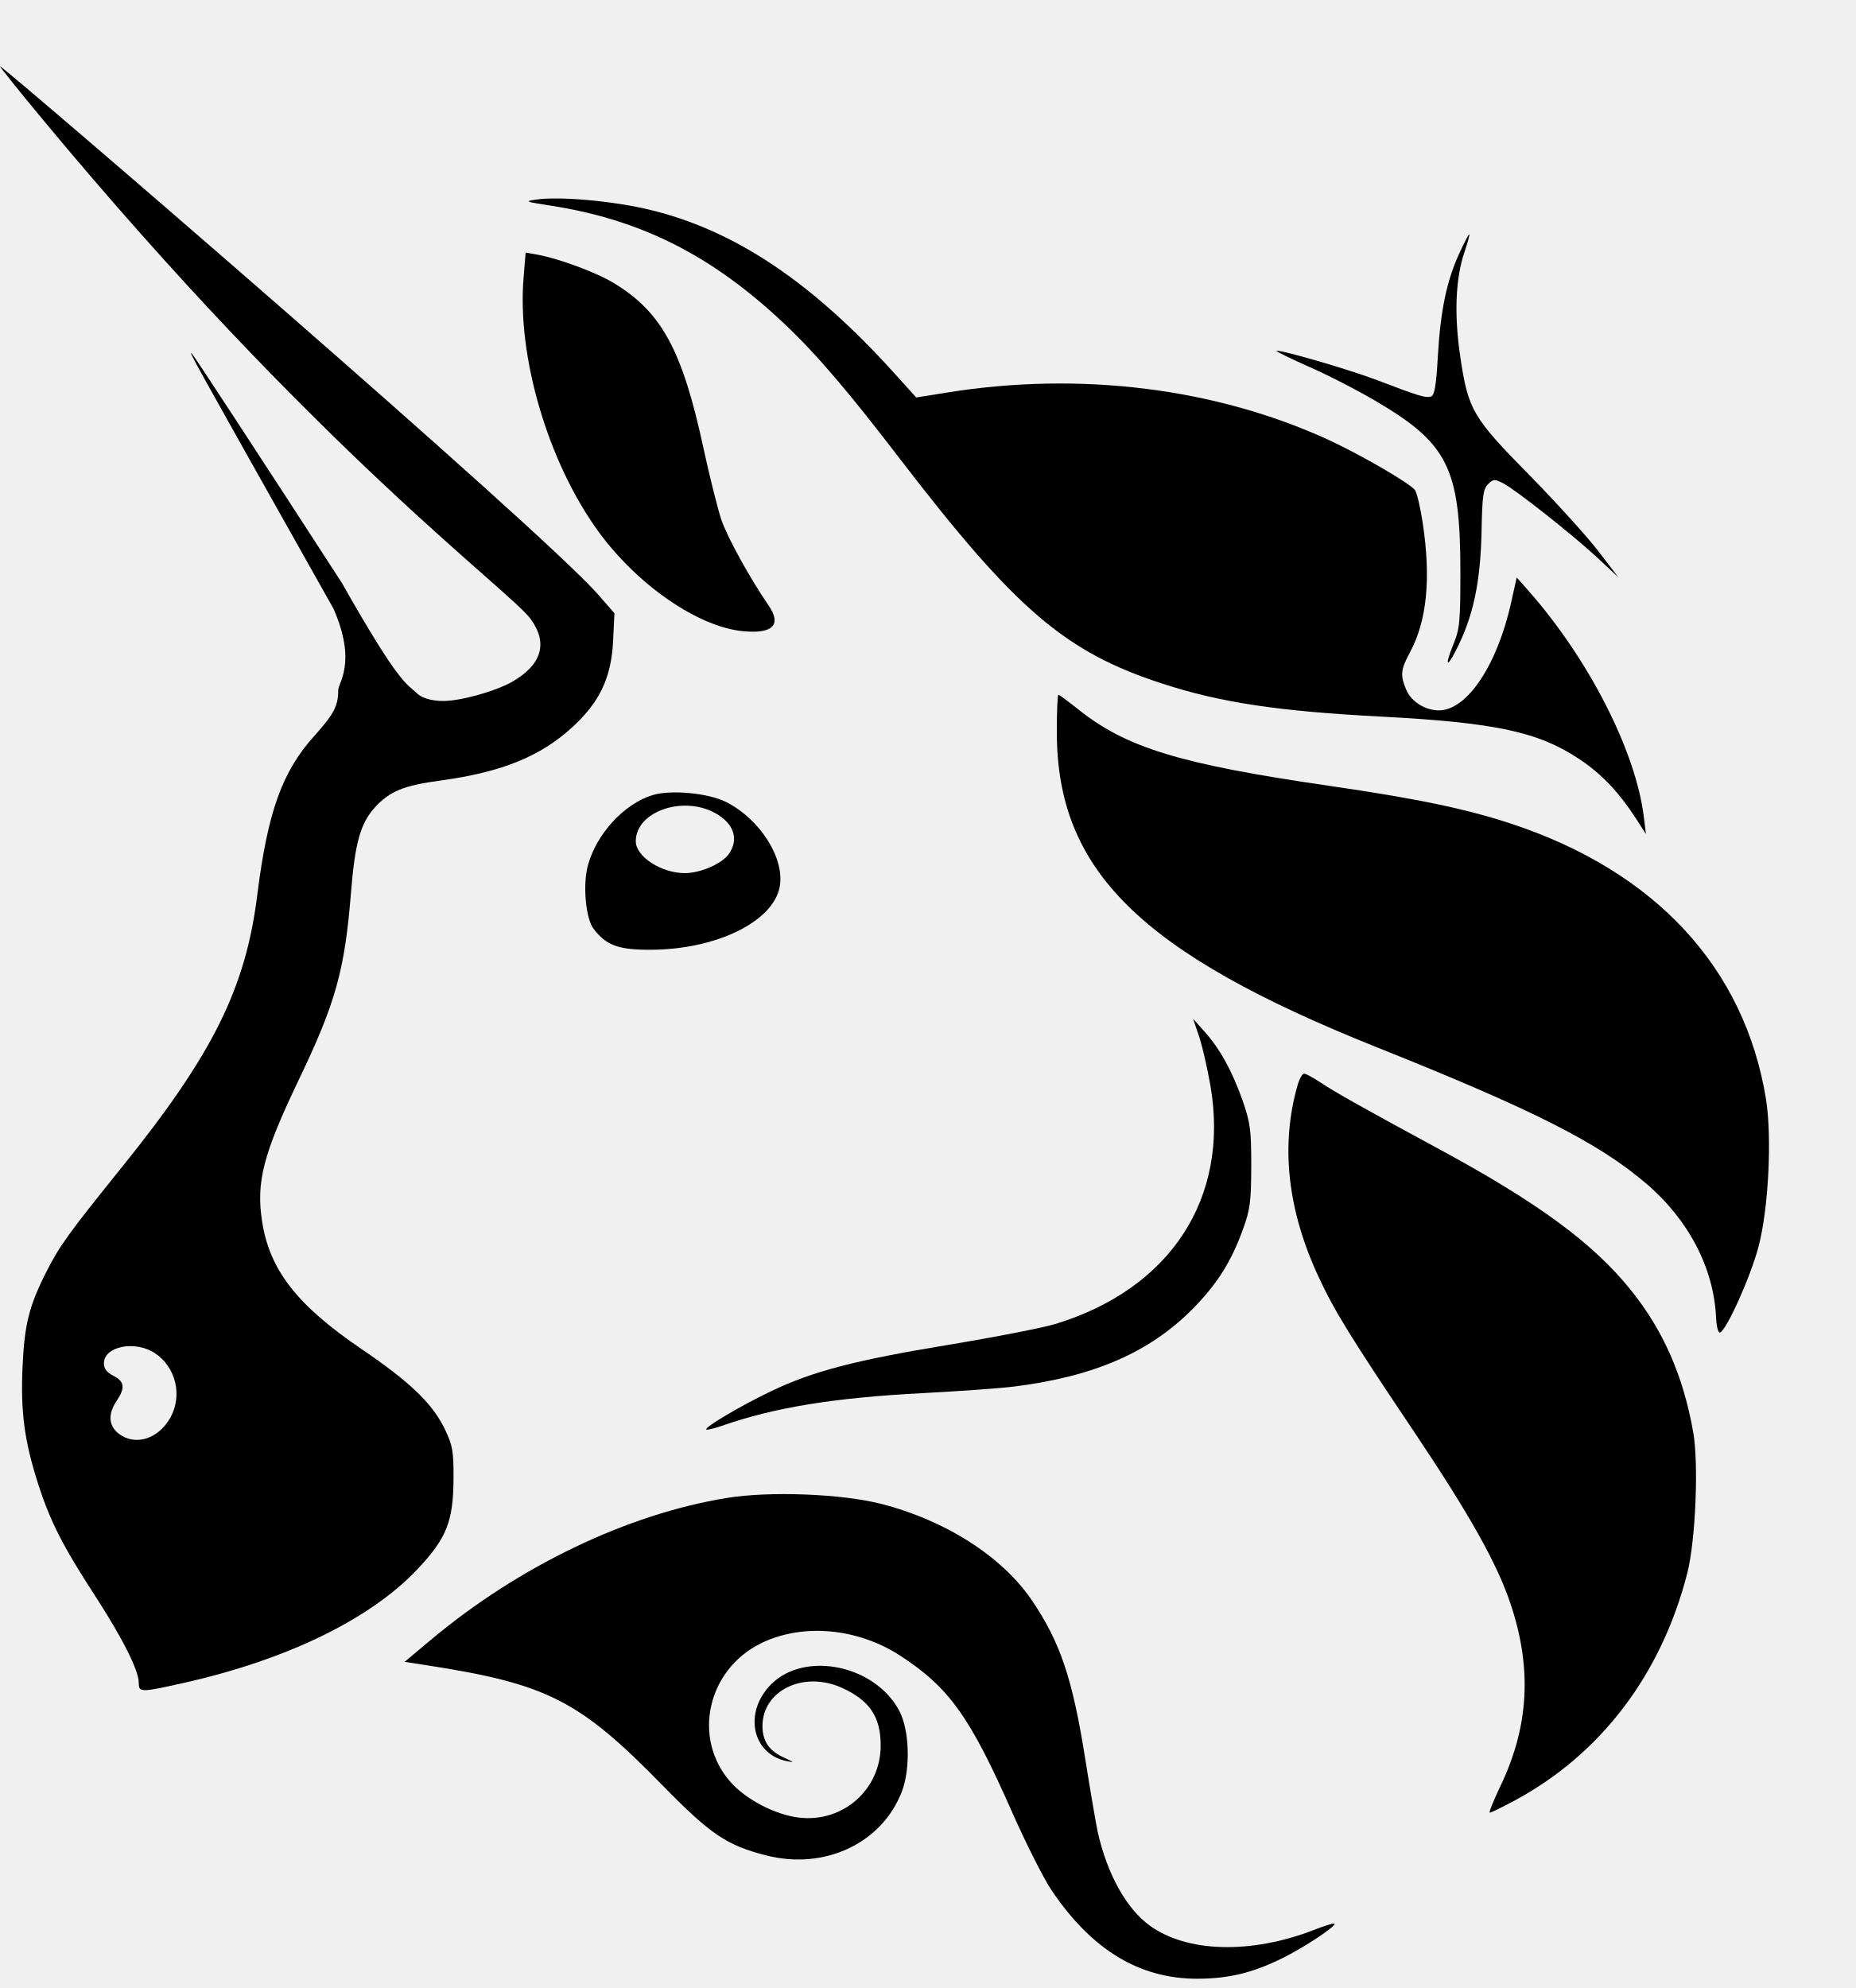
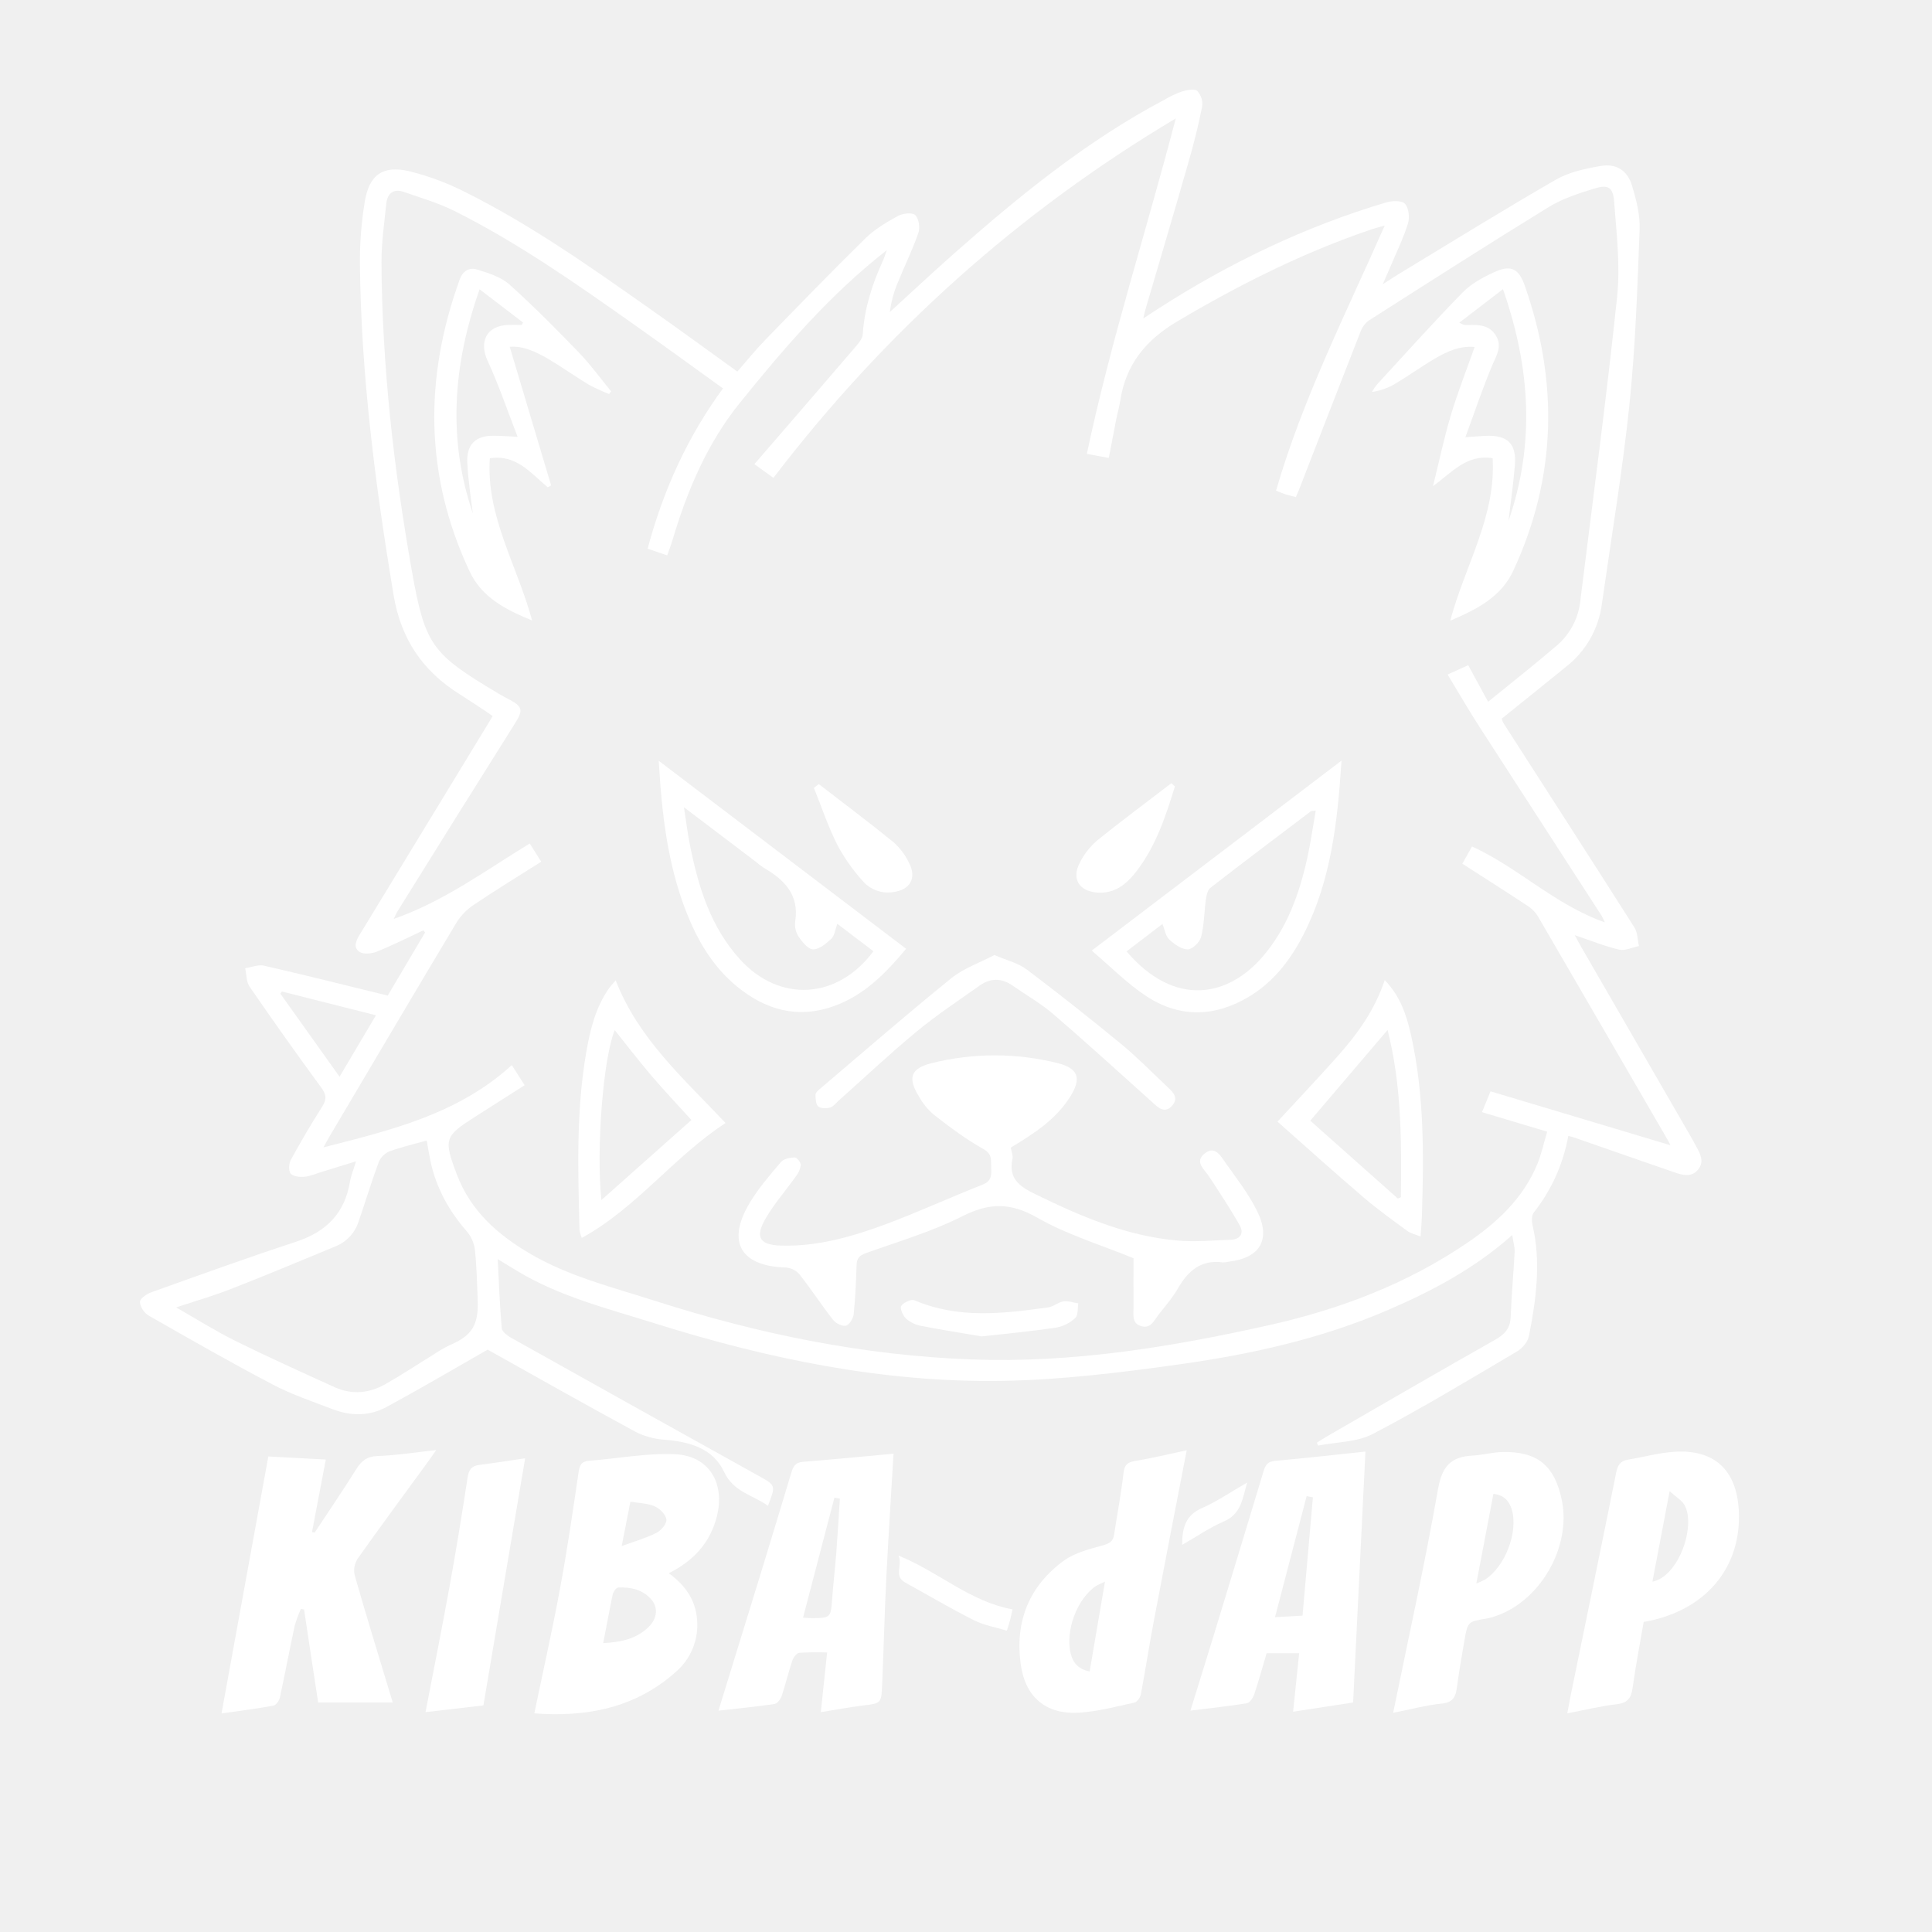
- <svg xmlns="http://www.w3.org/2000/svg" width="14" height="15" viewBox="0 0 14 15" fill="none">
-   <g style="mix-blend-mode:darken">
-     <path d="M4.152 1.551C3.964 1.522 3.956 1.519 4.045 1.506C4.214 1.48 4.615 1.515 4.891 1.58C5.535 1.732 6.121 2.122 6.747 2.815L6.913 2.999L7.151 2.961C8.153 2.801 9.172 2.928 10.024 3.319C10.259 3.427 10.629 3.641 10.675 3.696C10.69 3.714 10.717 3.827 10.735 3.947C10.798 4.365 10.767 4.684 10.638 4.923C10.568 5.053 10.564 5.094 10.611 5.206C10.649 5.294 10.753 5.36 10.857 5.36C11.069 5.36 11.297 5.019 11.402 4.546L11.444 4.357L11.527 4.451C11.983 4.965 12.342 5.665 12.403 6.163L12.419 6.293L12.343 6.175C12.211 5.972 12.078 5.833 11.908 5.722C11.602 5.521 11.279 5.452 10.422 5.407C9.648 5.367 9.21 5.301 8.776 5.16C8.037 4.921 7.665 4.602 6.787 3.458C6.397 2.949 6.157 2.668 5.917 2.442C5.372 1.927 4.837 1.657 4.152 1.551Z" fill="black" />
-     <path d="M10.849 2.686C10.869 2.346 10.915 2.121 11.009 1.916C11.046 1.835 11.08 1.768 11.086 1.768C11.091 1.768 11.075 1.828 11.05 1.901C10.982 2.101 10.971 2.373 11.018 2.69C11.077 3.092 11.111 3.15 11.539 3.584C11.739 3.788 11.972 4.045 12.057 4.155L12.211 4.356L12.057 4.212C11.869 4.037 11.436 3.695 11.341 3.646C11.277 3.614 11.267 3.614 11.228 3.653C11.191 3.689 11.184 3.743 11.179 3.999C11.171 4.398 11.116 4.654 10.984 4.91C10.913 5.048 10.902 5.019 10.966 4.862C11.014 4.746 11.019 4.694 11.019 4.308C11.018 3.533 10.925 3.346 10.382 3.027C10.245 2.946 10.018 2.829 9.878 2.768C9.739 2.706 9.628 2.652 9.632 2.648C9.647 2.633 10.177 2.787 10.39 2.868C10.708 2.99 10.76 3.005 10.799 2.991C10.824 2.981 10.837 2.906 10.849 2.686Z" fill="black" />
-     <path d="M4.517 4.013C4.136 3.491 3.899 2.69 3.951 2.091L3.966 1.906L4.053 1.921C4.217 1.951 4.498 2.055 4.63 2.135C4.991 2.353 5.148 2.64 5.307 3.378C5.354 3.594 5.415 3.839 5.443 3.922C5.488 4.055 5.66 4.366 5.799 4.568C5.899 4.714 5.833 4.783 5.611 4.763C5.272 4.733 4.813 4.418 4.517 4.013Z" fill="black" />
-     <path d="M10.386 7.901C8.602 7.187 7.974 6.567 7.974 5.522C7.974 5.368 7.979 5.242 7.986 5.242C7.992 5.242 8.061 5.293 8.139 5.355C8.501 5.643 8.906 5.766 10.027 5.929C10.688 6.025 11.059 6.102 11.402 6.215C12.49 6.574 13.164 7.302 13.325 8.294C13.371 8.583 13.344 9.123 13.268 9.408C13.209 9.633 13.026 10.039 12.978 10.054C12.964 10.059 12.951 10.008 12.948 9.938C12.93 9.566 12.74 9.203 12.422 8.931C12.06 8.622 11.575 8.376 10.386 7.901Z" fill="black" />
-     <path d="M9.134 8.197C9.111 8.065 9.073 7.896 9.048 7.822L9.002 7.687L9.087 7.782C9.204 7.912 9.296 8.079 9.375 8.302C9.434 8.472 9.441 8.522 9.441 8.798C9.44 9.069 9.433 9.126 9.377 9.279C9.29 9.52 9.182 9.69 9.001 9.874C8.675 10.204 8.256 10.386 7.651 10.462C7.546 10.475 7.24 10.497 6.971 10.511C6.292 10.546 5.845 10.619 5.444 10.759C5.386 10.779 5.335 10.791 5.329 10.786C5.313 10.77 5.587 10.608 5.812 10.5C6.13 10.347 6.447 10.264 7.157 10.147C7.508 10.089 7.87 10.018 7.962 9.99C8.83 9.726 9.277 9.043 9.134 8.197Z" fill="black" />
-     <path d="M9.952 9.641C9.715 9.135 9.66 8.646 9.79 8.19C9.804 8.141 9.826 8.101 9.84 8.101C9.853 8.101 9.909 8.131 9.964 8.168C10.073 8.241 10.292 8.364 10.876 8.68C11.604 9.075 12.02 9.38 12.302 9.73C12.549 10.035 12.702 10.384 12.776 10.808C12.818 11.049 12.793 11.628 12.731 11.87C12.535 12.634 12.08 13.234 11.431 13.584C11.336 13.635 11.251 13.677 11.241 13.677C11.232 13.678 11.267 13.59 11.318 13.483C11.537 13.029 11.562 12.588 11.396 12.097C11.295 11.796 11.089 11.429 10.673 10.808C10.189 10.087 10.071 9.895 9.952 9.641Z" fill="black" />
-     <path d="M3.25 12.374C3.913 11.818 4.736 11.423 5.487 11.302C5.81 11.25 6.349 11.271 6.648 11.347C7.128 11.469 7.558 11.742 7.781 12.068C7.999 12.387 8.093 12.664 8.19 13.282C8.229 13.525 8.271 13.77 8.283 13.825C8.356 14.145 8.499 14.401 8.675 14.529C8.956 14.733 9.439 14.746 9.914 14.562C9.994 14.53 10.064 14.509 10.069 14.514C10.086 14.531 9.847 14.69 9.678 14.774C9.451 14.886 9.271 14.93 9.031 14.93C8.596 14.93 8.235 14.71 7.934 14.262C7.874 14.173 7.741 13.909 7.637 13.674C7.319 12.953 7.162 12.733 6.793 12.493C6.471 12.283 6.056 12.246 5.744 12.398C5.335 12.598 5.22 13.118 5.514 13.448C5.631 13.579 5.848 13.692 6.026 13.714C6.359 13.755 6.645 13.504 6.645 13.17C6.645 12.953 6.561 12.829 6.35 12.734C6.061 12.605 5.752 12.756 5.753 13.025C5.754 13.14 5.804 13.212 5.92 13.264C5.994 13.298 5.996 13.3 5.935 13.288C5.671 13.233 5.609 12.916 5.821 12.706C6.077 12.454 6.605 12.565 6.786 12.91C6.862 13.055 6.871 13.343 6.805 13.517C6.656 13.907 6.223 14.112 5.783 14C5.484 13.924 5.362 13.842 5.001 13.473C4.374 12.831 4.131 12.706 3.227 12.566L3.053 12.539L3.25 12.374Z" fill="black" />
-     <path fill-rule="evenodd" clip-rule="evenodd" d="M0.308 0.884C2.402 3.41 3.845 4.452 4.005 4.672C4.137 4.854 4.087 5.018 3.861 5.146C3.735 5.217 3.475 5.289 3.346 5.289C3.199 5.289 3.148 5.233 3.148 5.233C3.063 5.153 3.015 5.167 2.578 4.396C1.972 3.46 1.464 2.684 1.45 2.671C1.418 2.641 1.419 2.642 2.517 4.594C2.694 5.001 2.552 5.15 2.552 5.208C2.552 5.326 2.519 5.388 2.373 5.551C2.129 5.821 2.02 6.125 1.941 6.754C1.853 7.459 1.605 7.957 0.917 8.81C0.515 9.309 0.449 9.4 0.347 9.602C0.219 9.855 0.184 9.997 0.17 10.316C0.155 10.655 0.184 10.873 0.288 11.197C0.379 11.48 0.474 11.666 0.717 12.04C0.926 12.363 1.047 12.603 1.047 12.697C1.047 12.771 1.061 12.771 1.386 12.698C2.163 12.524 2.794 12.217 3.149 11.841C3.369 11.608 3.42 11.48 3.422 11.161C3.423 10.953 3.416 10.909 3.359 10.789C3.267 10.594 3.099 10.431 2.728 10.179C2.243 9.85 2.035 9.584 1.978 9.219C1.931 8.919 1.986 8.708 2.254 8.148C2.532 7.569 2.601 7.322 2.648 6.739C2.678 6.362 2.719 6.213 2.828 6.093C2.942 5.969 3.044 5.927 3.326 5.889C3.785 5.826 4.077 5.708 4.317 5.488C4.525 5.298 4.612 5.114 4.626 4.837L4.636 4.627L4.519 4.493C4.098 4.004 0.026 0.5 0 0.5C-0.005 0.5 0.133 0.673 0.308 0.884ZM1.284 10.699C1.379 10.531 1.328 10.316 1.169 10.21C1.018 10.111 0.784 10.158 0.784 10.287C0.784 10.327 0.806 10.356 0.856 10.381C0.94 10.424 0.946 10.472 0.88 10.57C0.813 10.67 0.819 10.757 0.895 10.817C1.018 10.912 1.192 10.86 1.284 10.699Z" fill="black" />
-     <path fill-rule="evenodd" clip-rule="evenodd" d="M4.925 5.999C4.71 6.064 4.501 6.291 4.436 6.529C4.396 6.674 4.419 6.929 4.478 7.007C4.574 7.134 4.666 7.168 4.917 7.166C5.407 7.163 5.833 6.954 5.883 6.692C5.923 6.478 5.736 6.181 5.478 6.051C5.345 5.984 5.062 5.957 4.925 5.999ZM5.499 6.444C5.574 6.337 5.541 6.222 5.412 6.144C5.168 5.995 4.797 6.118 4.797 6.348C4.797 6.463 4.99 6.588 5.167 6.588C5.285 6.588 5.446 6.518 5.499 6.444Z" fill="black" />
+ <svg xmlns="http://www.w3.org/2000/svg" width="80px" height="80px" viewBox="0 0 80 80" version="1.1">
+   <g id="t-copy-5" stroke="none" stroke-width="1" fill="none" fill-rule="evenodd">
+     <g id="kibadapp" transform="translate(5.795873, 3.711804)" fill="#FFFFFF" fill-rule="nonzero">
+       <path d="M59.144,43.325 C58.935,44.484 58.444,45.573 57.714,46.497 C57.623,46.613 57.624,46.846 57.661,47.007 C58.024,48.556 57.811,50.087 57.516,51.607 C57.47,51.846 57.243,52.117 57.025,52.246 C55.049,53.412 53.084,54.602 51.052,55.664 C50.392,56.009 49.545,55.996 48.784,56.147 L48.733,56.027 C48.873,55.94 49.01,55.848 49.153,55.765 C51.471,54.427 53.785,53.081 56.115,51.765 C56.515,51.538 56.743,51.291 56.759,50.813 C56.79,49.918 56.877,49.025 56.922,48.13 C56.932,47.923 56.864,47.713 56.822,47.43 C55.273,48.809 53.533,49.73 51.712,50.518 C48.927,51.724 45.987,52.372 43.005,52.788 C40.588,53.124 38.147,53.428 35.712,53.467 C30.765,53.548 25.963,52.546 21.259,51.067 C19.344,50.467 17.383,49.976 15.637,48.926 C15.386,48.775 15.137,48.626 14.813,48.426 C14.866,49.438 14.899,50.364 14.98,51.286 C14.992,51.428 15.203,51.586 15.359,51.677 C18.782,53.595 22.208,55.507 25.638,57.412 C26.33,57.797 26.33,57.797 26.004,58.639 C25.376,58.189 24.582,58.076 24.189,57.239 C23.727,56.254 22.758,55.989 21.726,55.904 C21.304,55.877 20.892,55.765 20.515,55.574 C18.455,54.457 16.415,53.302 14.397,52.174 C12.997,52.974 11.616,53.786 10.209,54.549 C9.504,54.931 8.732,54.93 7.983,54.642 C7.146,54.321 6.283,54.033 5.498,53.619 C3.762,52.708 2.059,51.734 0.356,50.761 C0.178,50.661 -0.004,50.386 6.26928646e-05,50.197 C6.26928646e-05,50.055 0.284,49.862 0.477,49.797 C2.462,49.086 4.446,48.367 6.45,47.711 C7.705,47.301 8.482,46.534 8.697,45.211 C8.737,44.969 8.837,44.736 8.947,44.376 L7.524,44.815 C7.286,44.887 7.05,44.995 6.807,45.015 C6.615,45.032 6.335,45.004 6.239,44.882 C6.143,44.76 6.166,44.462 6.252,44.305 C6.659,43.561 7.089,42.831 7.544,42.114 C7.73,41.82 7.728,41.624 7.513,41.331 C6.5,39.95 5.508,38.553 4.537,37.14 C4.4,36.94 4.413,36.64 4.357,36.38 C4.618,36.341 4.898,36.22 5.138,36.275 C6.838,36.664 8.525,37.09 10.259,37.514 C10.768,36.656 11.287,35.778 11.806,34.9 L11.734,34.811 C11.096,35.111 10.466,35.428 9.814,35.691 C9.599,35.778 9.263,35.815 9.093,35.705 C8.793,35.505 8.971,35.199 9.12,34.954 C10.907,32.016 12.696,29.077 14.487,26.138 C14.52,26.083 14.553,26.027 14.604,25.938 C14.476,25.85 14.36,25.767 14.24,25.688 C13.906,25.47 13.574,25.248 13.24,25.036 C11.707,24.074 10.805,22.756 10.499,20.916 C9.744,16.364 9.151,11.8 9.107,7.18 C9.103,6.332 9.17,5.486 9.307,4.649 C9.488,3.518 10.061,3.116 11.179,3.385 C11.968,3.583 12.731,3.868 13.456,4.236 C16.189,5.597 18.676,7.358 21.165,9.11 C22.349,9.942 23.516,10.797 24.736,11.675 C25.119,11.237 25.48,10.786 25.88,10.375 C27.258,8.956 28.635,7.535 30.047,6.15 C30.432,5.772 30.922,5.486 31.4,5.223 C31.6,5.116 32,5.081 32.108,5.199 C32.255,5.353 32.308,5.724 32.228,5.943 C31.983,6.648 31.65,7.321 31.37,8.014 C31.211,8.396 31.103,8.798 31.051,9.209 C31.921,8.414 32.781,7.609 33.664,6.827 C36.385,4.42 39.189,2.127 42.422,0.417 C42.651,0.281 42.892,0.168 43.142,0.078 C43.349,0.017 43.66,-0.05 43.782,0.054 C43.943,0.231 44.016,0.471 43.982,0.707 C43.819,1.521 43.614,2.327 43.382,3.125 C42.81,5.125 42.217,7.112 41.634,9.105 C41.606,9.198 41.587,9.295 41.544,9.475 C41.789,9.315 41.972,9.194 42.157,9.075 C45.108,7.175 48.245,5.668 51.615,4.667 C51.855,4.596 52.257,4.587 52.382,4.728 C52.539,4.904 52.582,5.296 52.506,5.541 C52.313,6.156 52.025,6.741 51.773,7.341 C51.691,7.534 51.606,7.726 51.46,8.06 C51.76,7.869 51.926,7.754 52.101,7.649 C54.275,6.333 56.435,4.993 58.637,3.724 C59.181,3.411 59.849,3.271 60.48,3.162 C61.135,3.049 61.596,3.346 61.786,3.982 C61.96,4.565 62.121,5.189 62.098,5.788 C62.004,8.213 61.925,10.644 61.674,13.055 C61.386,15.815 60.924,18.555 60.533,21.306 C60.398,22.325 59.871,23.252 59.063,23.887 C58.175,24.611 57.28,25.327 56.389,26.045 C56.401,26.101 56.42,26.156 56.444,26.208 C58.259,29.035 60.08,31.857 61.882,34.692 C62.016,34.903 62.01,35.203 62.069,35.462 C61.793,35.518 61.494,35.669 61.245,35.61 C60.645,35.468 60.058,35.228 59.411,35.01 C59.511,35.192 59.59,35.346 59.677,35.496 C61.166,38.074 62.655,40.651 64.144,43.227 C64.244,43.399 64.344,43.575 64.435,43.75 C64.606,44.061 64.791,44.389 64.517,44.719 C64.243,45.049 63.883,44.951 63.546,44.835 C62.146,44.354 60.754,43.865 59.358,43.38 C59.312,43.361 59.262,43.355 59.144,43.325 Z M55.824,25.347 C56.811,24.547 57.75,23.802 58.659,23.027 C59.212,22.558 59.563,21.894 59.641,21.173 C60.16,16.983 60.723,12.796 61.164,8.597 C61.301,7.289 61.142,5.943 61.04,4.621 C60.994,4.032 60.787,3.921 60.221,4.096 C59.574,4.296 58.907,4.51 58.336,4.86 C55.829,6.399 53.351,7.986 50.871,9.569 C50.716,9.69 50.599,9.853 50.535,10.038 C49.679,12.217 48.835,14.4 47.987,16.582 C47.951,16.673 47.911,16.762 47.864,16.872 C47.708,16.831 47.564,16.799 47.425,16.754 C47.3,16.714 47.181,16.66 47.042,16.606 C48.142,12.806 49.924,9.3 51.542,5.629 C51.285,5.702 51.142,5.736 51.003,5.783 C48.172,6.741 45.525,8.073 42.955,9.595 C41.641,10.373 40.819,11.384 40.59,12.885 C40.553,13.131 40.481,13.372 40.432,13.616 C40.326,14.151 40.225,14.687 40.117,15.249 L39.208,15.082 C40.208,10.361 41.683,5.827 42.89,1.192 C36.366,5.079 30.84,10.043 26.23,16.075 L25.442,15.507 C26.871,13.853 28.251,12.258 29.623,10.657 C29.756,10.501 29.923,10.307 29.931,10.122 C29.996,9.057 30.317,8.069 30.753,7.109 C30.821,6.96 30.868,6.802 30.925,6.647 C28.578,8.478 26.668,10.703 24.832,12.98 C23.496,14.637 22.663,16.591 22.057,18.633 C21.993,18.848 21.911,19.057 21.832,19.285 L21.021,19.007 C21.669,16.587 22.669,14.38 24.141,12.371 C22.862,11.451 21.656,10.571 20.432,9.707 C18.046,8.025 15.649,6.339 13.024,5.025 C12.36,4.694 11.636,4.483 10.933,4.237 C10.505,4.088 10.245,4.287 10.2,4.717 C10.115,5.526 10,6.339 10,7.149 C10.026,11.436 10.506,15.683 11.253,19.897 C11.804,23.025 12.09,23.362 14.824,24.995 C14.981,25.088 15.142,25.176 15.304,25.261 C15.848,25.548 15.866,25.705 15.537,26.229 C13.908,28.818 12.287,31.411 10.673,34.009 C10.618,34.097 10.579,34.196 10.508,34.339 C12.603,33.605 14.308,32.329 16.141,31.216 C16.313,31.488 16.458,31.716 16.615,31.969 C15.65,32.581 14.728,33.145 13.832,33.748 C13.545,33.936 13.301,34.184 13.117,34.474 C11.348,37.426 9.599,40.391 7.845,43.353 C7.763,43.491 7.688,43.634 7.596,43.8 C10.396,43.083 13.177,42.423 15.396,40.391 L15.928,41.225 C15.219,41.677 14.562,42.097 13.904,42.514 C12.604,43.34 12.564,43.45 13.123,44.925 C13.695,46.437 14.829,47.431 16.184,48.219 C17.797,49.156 19.597,49.599 21.351,50.161 C25.615,51.529 29.973,52.416 34.451,52.581 C38.621,52.734 42.707,52.066 46.759,51.159 C49.705,50.499 52.489,49.441 54.993,47.729 C56.202,46.902 57.261,45.917 57.845,44.529 C58.033,44.085 58.133,43.603 58.27,43.148 L55.57,42.34 C55.707,42.007 55.81,41.756 55.923,41.478 L63.369,43.708 C63.353,43.664 63.333,43.621 63.311,43.579 C61.503,40.457 59.692,37.337 57.878,34.217 C57.772,34.049 57.631,33.907 57.463,33.8 C56.575,33.215 55.678,32.645 54.757,32.052 C54.882,31.828 55.018,31.586 55.157,31.339 C57.077,32.214 58.588,33.754 60.657,34.48 C60.583,34.328 60.557,34.265 60.526,34.211 C58.846,31.611 57.166,29.014 55.487,26.419 C55.03,25.711 54.607,24.981 54.146,24.219 L55,23.834 L55.824,25.347 Z M1.495,50.425 C2.384,50.931 3.151,51.417 3.961,51.817 C5.314,52.485 6.69,53.106 8.061,53.729 C8.778,54.054 9.498,53.982 10.17,53.599 C10.842,53.216 11.47,52.799 12.119,52.399 C12.338,52.249 12.567,52.116 12.805,51.999 C13.745,51.599 14.025,51.168 13.985,50.121 C13.958,49.44 13.945,48.756 13.873,48.08 C13.845,47.794 13.734,47.523 13.553,47.299 C12.801,46.444 12.268,45.487 12.03,44.371 C11.972,44.099 11.93,43.824 11.874,43.515 C11.325,43.67 10.808,43.787 10.315,43.97 C10.12,44.058 9.965,44.217 9.884,44.415 C9.584,45.224 9.336,46.051 9.054,46.866 C8.906,47.334 8.556,47.712 8.101,47.896 C6.706,48.471 5.315,49.058 3.909,49.606 C3.16,49.91 2.382,50.133 1.495,50.425 Z M5.88,37.345 L5.812,37.432 C6.612,38.56 7.419,39.687 8.264,40.873 L9.771,38.329 L5.88,37.345 Z" id="Shape" />
+       <path d="M16.329,67.235 C16.697,65.463 17.08,63.768 17.395,62.061 C17.695,60.461 17.924,58.855 18.163,57.248 C18.206,56.959 18.276,56.8 18.598,56.775 C19.786,56.686 20.977,56.45 22.157,56.504 C23.569,56.568 24.243,57.711 23.883,59.098 C23.602,60.182 22.913,60.923 21.896,61.432 C22.57,61.923 23.002,62.523 23.067,63.339 C23.145,64.169 22.814,64.985 22.18,65.525 C20.496,67.025 18.477,67.396 16.329,67.235 Z M19.181,64.325 C19.926,64.288 20.559,64.149 21.06,63.66 C21.425,63.303 21.468,62.84 21.16,62.503 C20.801,62.103 20.316,62.003 19.807,62.023 C19.722,62.023 19.6,62.201 19.575,62.313 C19.437,62.961 19.324,63.61 19.181,64.325 Z M19.945,60.31 C20.516,60.099 20.98,59.969 21.4,59.753 C21.589,59.653 21.824,59.366 21.8,59.203 C21.766,58.995 21.521,58.751 21.308,58.66 C21.008,58.531 20.649,58.528 20.308,58.469 C20.185,59.095 20.081,59.625 19.945,60.314 L19.945,60.31 Z" id="Shape" />
+       <path d="M7.233,59.75 C7.808,58.878 8.397,58.016 8.951,57.13 C9.171,56.778 9.402,56.593 9.851,56.578 C10.628,56.551 11.403,56.425 12.266,56.332 C12.134,56.521 12.039,56.662 11.939,56.799 C10.959,58.143 9.969,59.48 9.008,60.838 C8.882,61.038 8.839,61.28 8.89,61.511 C9.345,63.111 9.835,64.695 10.315,66.285 C10.362,66.442 10.415,66.599 10.467,66.785 L7.378,66.785 C7.178,65.492 6.989,64.213 6.795,62.934 L6.665,62.906 C6.562,63.133 6.475,63.367 6.407,63.606 C6.193,64.597 6.007,65.594 5.792,66.585 C5.764,66.713 5.632,66.896 5.524,66.916 C4.809,67.045 4.088,67.136 3.377,67.238 C4.026,63.677 4.664,60.171 5.315,56.597 L7.695,56.725 L7.124,59.725 L7.233,59.75 Z" id="Path" />
+       <path d="M47.749,67.166 C47.835,66.332 47.914,65.56 47.999,64.745 L46.651,64.745 C46.492,65.284 46.332,65.868 46.14,66.445 C46.091,66.591 45.956,66.795 45.835,66.815 C45.087,66.939 44.335,67.015 43.497,67.121 C43.825,66.063 44.134,65.076 44.436,64.087 C45.136,61.793 45.836,59.498 46.528,57.2 C46.61,56.925 46.722,56.8 47.028,56.776 C48.263,56.668 49.494,56.525 50.744,56.394 C50.573,59.869 50.405,63.294 50.233,66.785 L47.749,67.166 Z M48.139,63.189 C48.284,61.53 48.427,59.911 48.569,58.289 L48.309,58.241 L47,63.252 L48.139,63.189 Z" id="Shape" />
+       <path d="M28.192,67.185 C28.281,66.34 28.363,65.566 28.454,64.713 C28.069,64.698 27.684,64.703 27.299,64.728 C27.19,64.74 27.056,64.92 27.012,65.05 C26.849,65.536 26.732,66.037 26.568,66.523 C26.524,66.654 26.386,66.831 26.268,66.848 C25.517,66.959 24.76,67.032 23.954,67.123 C24.548,65.195 25.125,63.331 25.697,61.466 C26.124,60.074 26.547,58.679 26.967,57.282 C27.042,57.034 27.126,56.845 27.447,56.82 C28.699,56.72 29.947,56.598 31.203,56.483 C31.103,58.183 30.991,59.908 30.903,61.63 C30.83,63.108 30.796,64.589 30.731,66.067 C30.698,66.831 30.683,66.818 29.925,66.911 C29.36,66.982 28.794,67.089 28.192,67.185 Z M28.982,58.346 L28.756,58.303 C28.323,59.95 27.891,61.597 27.456,63.272 C27.62,63.281 27.734,63.294 27.848,63.293 C28.593,63.284 28.607,63.261 28.66,62.519 C28.706,61.875 28.783,61.233 28.833,60.589 C28.888,59.842 28.932,59.094 28.982,58.346 L28.982,58.346 Z" id="Shape" />
+       <path d="M62.265,63.45 C62.112,64.343 61.936,65.25 61.808,66.174 C61.75,66.595 61.608,66.803 61.15,66.856 C60.493,66.931 59.85,67.092 59.103,67.233 C59.16,66.933 59.203,66.682 59.255,66.433 C59.882,63.373 60.515,60.314 61.13,57.252 C61.191,56.952 61.306,56.78 61.613,56.73 C62.251,56.624 62.883,56.448 63.525,56.404 C65.187,56.291 66.112,57.153 66.203,58.825 C66.333,61.204 64.818,63.008 62.265,63.45 Z M63.34,58.035 C63.084,59.381 62.857,60.575 62.627,61.783 C63.727,61.561 64.427,59.473 63.962,58.619 C63.851,58.415 63.61,58.282 63.34,58.035 Z" id="Shape" />
+       <path d="M51.892,67.211 C52.53,64.087 53.209,61.031 53.749,57.95 C53.913,57.009 54.283,56.606 55.181,56.56 C55.593,56.539 56.001,56.422 56.412,56.413 C57.861,56.382 58.576,56.97 58.874,58.396 C59.283,60.357 57.959,62.635 56.064,63.23 C55.97,63.262 55.874,63.288 55.777,63.306 C54.989,63.434 54.977,63.432 54.845,64.206 C54.73,64.859 54.62,65.513 54.53,66.17 C54.478,66.552 54.37,66.783 53.909,66.829 C53.239,66.898 52.581,67.076 51.892,67.211 Z M55.336,61.86 C55.457,61.812 55.576,61.758 55.691,61.697 C56.521,61.175 57.086,59.719 56.802,58.788 C56.696,58.443 56.474,58.188 56.043,58.147 C55.812,59.363 55.583,60.562 55.336,61.86 L55.336,61.86 Z" id="Shape" />
+       <path d="M43.343,56.341 C42.882,58.729 42.433,61.021 41.999,63.316 C41.799,64.358 41.641,65.407 41.444,66.45 C41.419,66.578 41.291,66.763 41.181,66.787 C40.423,66.952 39.661,67.159 38.891,67.206 C37.509,67.291 36.654,66.561 36.467,65.184 C36.229,63.422 36.823,61.954 38.26,60.909 C38.721,60.574 39.336,60.429 39.901,60.269 C40.171,60.193 40.301,60.09 40.336,59.834 C40.468,58.982 40.628,58.134 40.727,57.277 C40.766,56.941 40.889,56.838 41.206,56.785 C41.904,56.669 42.593,56.501 43.343,56.341 Z M39.324,65.501 C39.535,64.266 39.741,63.056 39.959,61.78 C39.833,61.833 39.71,61.892 39.59,61.958 C38.79,62.493 38.299,63.849 38.545,64.781 C38.645,65.169 38.877,65.407 39.324,65.501 Z" id="Shape" />
+       <path d="M11.824,67.184 C12.162,65.424 12.509,63.693 12.824,61.956 C13.091,60.472 13.337,58.984 13.562,57.492 C13.612,57.159 13.713,56.992 14.054,56.945 C14.675,56.869 15.292,56.769 15.949,56.673 C15.368,60.113 14.799,63.487 14.221,66.905 L11.824,67.184 Z" id="Path" />
+       <path d="M31.409,60.702 C33.08,61.378 34.37,62.612 36.129,62.927 C36.101,63.057 36.075,63.198 36.04,63.336 C36.005,63.474 35.965,63.585 35.896,63.812 C35.421,63.666 34.942,63.585 34.527,63.376 C33.565,62.89 32.635,62.341 31.691,61.82 C31.188,61.543 31.595,61.107 31.409,60.702 Z" id="Path" />
+       <path d="M43.154,60.257 C43.154,59.524 43.314,59.025 43.975,58.735 C44.593,58.464 45.158,58.073 45.847,57.677 C45.647,58.363 45.599,58.977 44.886,59.285 C44.299,59.537 43.764,59.909 43.154,60.257 Z" id="Path" />
+       <path d="M36.057,43.808 C36.087,43.981 36.157,44.137 36.128,44.271 C35.951,45.094 36.428,45.423 37.083,45.741 C38.961,46.657 40.867,47.476 42.972,47.658 C43.695,47.72 44.43,47.649 45.159,47.625 C45.559,47.612 45.728,47.363 45.537,47.025 C45.147,46.335 44.707,45.673 44.272,45.008 C44.072,44.701 43.645,44.396 44.097,44.045 C44.525,43.711 44.758,44.169 44.955,44.445 C45.417,45.092 45.911,45.732 46.261,46.44 C46.842,47.616 46.377,48.381 45.086,48.531 C45.005,48.551 44.922,48.561 44.839,48.561 C43.939,48.439 43.401,48.906 42.981,49.636 C42.759,50.023 42.459,50.366 42.181,50.72 C41.995,50.959 41.861,51.32 41.456,51.2 C41.051,51.08 41.145,50.7 41.141,50.4 C41.133,49.7 41.141,49 41.141,48.389 C39.768,47.827 38.381,47.411 37.158,46.711 C36.058,46.079 35.172,46.084 34.058,46.648 C32.792,47.289 31.405,47.695 30.058,48.177 C29.792,48.277 29.684,48.388 29.674,48.662 C29.65,49.343 29.624,50.026 29.553,50.704 C29.535,50.881 29.378,51.14 29.235,51.18 C29.092,51.22 28.816,51.089 28.706,50.949 C28.224,50.334 27.797,49.677 27.315,49.062 C27.173,48.897 26.971,48.793 26.754,48.774 C24.87,48.719 24.28,47.72 25.243,46.104 C25.606,45.495 26.08,44.948 26.543,44.404 C26.658,44.269 26.921,44.222 27.119,44.215 C27.202,44.215 27.366,44.424 27.362,44.533 C27.338,44.706 27.267,44.869 27.156,45.003 C26.744,45.585 26.265,46.127 25.909,46.74 C25.456,47.52 25.651,47.84 26.552,47.866 C28.074,47.909 29.517,47.489 30.92,46.966 C32.257,46.466 33.556,45.866 34.885,45.344 C35.266,45.195 35.262,44.944 35.246,44.634 C35.23,44.324 35.306,44.077 34.915,43.861 C34.194,43.461 33.53,42.954 32.874,42.449 C32.622,42.232 32.41,41.972 32.249,41.68 C31.776,40.907 31.917,40.524 32.8,40.307 C34.503,39.882 36.284,39.882 37.986,40.307 C38.852,40.522 39.001,40.929 38.522,41.694 C37.931,42.639 37.024,43.225 36.057,43.808 Z" id="Path" />
+       <path d="M53.542,16.418 C53.785,15.438 53.993,14.447 54.281,13.481 C54.564,12.532 54.93,11.608 55.265,10.656 C54.665,10.596 54.118,10.841 53.603,11.145 C53.059,11.466 52.546,11.838 52.003,12.163 C51.7,12.347 51.364,12.468 51.013,12.519 C51.071,12.414 51.138,12.314 51.213,12.219 C52.394,10.936 53.557,9.636 54.777,8.39 C55.137,8.022 55.635,7.758 56.112,7.543 C56.778,7.243 57.099,7.424 57.342,8.116 C58.742,12.107 58.661,16.039 56.874,19.905 C56.366,21.005 55.387,21.505 54.255,21.99 C54.866,19.702 56.155,17.677 56.011,15.26 C54.924,15.089 54.324,15.856 53.542,16.418 Z M54.882,14.392 C55.274,14.365 55.503,14.346 55.732,14.335 C56.624,14.295 57.006,14.662 56.932,15.549 C56.871,16.322 56.757,17.091 56.667,17.862 C57.767,14.683 57.582,11.533 56.439,8.262 L54.632,9.648 C54.741,9.725 54.873,9.76 55.005,9.748 C55.448,9.73 55.881,9.748 56.147,10.186 C56.413,10.624 56.179,10.986 56.005,11.392 C55.603,12.341 55.276,13.325 54.882,14.392 L54.882,14.392 Z" id="Shape" />
+       <path d="M19.424,12.603 C19.139,12.492 18.86,12.364 18.589,12.22 C18.034,11.886 17.505,11.507 16.948,11.175 C16.42,10.861 15.864,10.6 15.311,10.648 L17.025,16.387 L16.886,16.466 C16.186,15.887 15.586,15.089 14.486,15.266 C14.328,17.658 15.614,19.685 16.239,21.981 C15.124,21.525 14.152,21.025 13.644,19.938 C11.788,15.972 11.763,11.946 13.238,7.865 C13.379,7.476 13.661,7.355 13.97,7.451 C14.436,7.596 14.95,7.758 15.302,8.072 C16.302,8.967 17.249,9.927 18.183,10.894 C18.662,11.394 19.069,11.956 19.509,12.494 L19.424,12.603 Z M13.788,17.574 C13.743,17.235 13.693,16.897 13.655,16.557 C13.614,16.194 13.571,15.831 13.555,15.466 C13.513,14.701 13.884,14.321 14.655,14.331 C14.929,14.331 15.202,14.355 15.638,14.376 C15.202,13.255 14.853,12.219 14.397,11.233 C14.029,10.439 14.349,9.781 15.231,9.744 C15.422,9.736 15.614,9.744 15.806,9.744 L15.863,9.644 L14.063,8.267 C12.952,11.425 12.737,14.482 13.792,17.574 L13.788,17.574 Z" id="Shape" />
+       <path d="M49.753,27.784 C49.588,30.34 49.317,32.728 48.208,34.929 C47.67,35.997 46.963,36.936 45.914,37.563 C44.483,38.417 43.023,38.439 41.639,37.517 C40.861,36.999 40.194,36.317 39.41,35.651 L49.753,27.784 Z M40.853,35.684 C42.881,38.062 45.109,37.523 46.498,35.89 C47.498,34.719 47.998,33.323 48.329,31.851 C48.473,31.201 48.565,30.54 48.686,29.851 C48.552,29.87 48.512,29.864 48.486,29.88 C47.096,30.933 45.703,31.98 44.325,33.05 C44.21,33.139 44.163,33.35 44.14,33.515 C44.067,34.038 44.069,34.576 43.94,35.083 C43.885,35.3 43.578,35.6 43.386,35.6 C43.126,35.6 42.83,35.385 42.618,35.189 C42.471,35.052 42.438,34.789 42.339,34.547 L40.853,35.684 Z" id="Shape" />
+       <path d="M31.724,35.575 C30.87,36.6 29.979,37.506 28.724,37.952 C27.233,38.484 25.906,38.107 24.724,37.14 C23.706,36.307 23.066,35.201 22.599,33.991 C21.843,32.032 21.607,29.976 21.481,27.791 L31.724,35.575 Z M22.524,29.714 C22.624,30.348 22.681,30.825 22.776,31.295 C23.124,33.025 23.633,34.686 24.856,36.025 C26.49,37.815 28.892,37.672 30.37,35.677 L28.877,34.542 C28.777,34.799 28.759,35.037 28.63,35.157 C28.415,35.357 28.13,35.603 27.876,35.6 C27.667,35.6 27.421,35.291 27.268,35.067 C27.152,34.882 27.104,34.663 27.132,34.446 C27.308,33.327 26.671,32.71 25.814,32.21 C25.704,32.136 25.598,32.055 25.497,31.968 L22.524,29.714 Z" id="Shape" />
+       <path d="M24.249,42.79 C22.108,44.181 20.58,46.29 18.294,47.548 C18.252,47.446 18.22,47.34 18.2,47.231 C18.142,44.773 18.055,42.313 18.477,39.874 C18.639,38.939 18.86,38.02 19.414,37.221 C19.487,37.115 19.581,37.021 19.699,36.883 C20.634,39.295 22.502,40.938 24.249,42.79 Z M19.106,45.98 L22.835,42.666 C22.272,42.045 21.711,41.454 21.183,40.835 C20.655,40.216 20.169,39.58 19.659,38.944 C19.187,40.082 18.884,43.825 19.106,45.98 Z" id="Shape" />
+       <path d="M51.543,36.87 C52.196,37.552 52.443,38.325 52.626,39.12 C53.181,41.592 53.162,44.102 53.082,46.615 C53.074,46.879 53.05,47.143 53.028,47.49 C52.818,47.405 52.628,47.367 52.482,47.262 C51.866,46.81 51.243,46.362 50.664,45.868 C49.464,44.842 48.293,43.785 47.102,42.732 C47.902,41.864 48.755,40.966 49.578,40.041 C50.401,39.116 51.124,38.131 51.543,36.87 Z M52.086,45.918 L52.213,45.86 C52.24,43.533 52.241,41.209 51.66,38.938 L48.46,42.693 L52.086,45.918 Z" id="Shape" />
+       <path d="M35.382,35.834 C35.888,36.054 36.364,36.165 36.721,36.434 C38.047,37.434 39.348,38.464 40.63,39.519 C41.283,40.056 41.877,40.667 42.495,41.248 C42.74,41.478 43.051,41.73 42.732,42.079 C42.413,42.428 42.144,42.131 41.893,41.906 C40.543,40.697 39.207,39.473 37.833,38.292 C37.307,37.84 36.695,37.492 36.122,37.092 C35.673,36.782 35.217,36.784 34.778,37.092 C33.899,37.717 32.994,38.313 32.164,38.999 C31.049,39.92 29.996,40.914 28.916,41.877 C28.804,41.977 28.7,42.119 28.569,42.152 C28.414,42.19 28.181,42.19 28.081,42.098 C27.981,42.006 27.974,41.779 27.974,41.612 C27.974,41.535 28.074,41.444 28.149,41.382 C29.96,39.845 31.755,38.282 33.6,36.791 C34.113,36.378 34.779,36.151 35.382,35.834 Z" id="Path" />
+       <path d="M42.854,28.855 C42.475,30.086 42.071,31.309 41.272,32.355 C40.855,32.899 40.352,33.319 39.595,33.244 C38.895,33.174 38.583,32.685 38.895,32.057 C39.066,31.697 39.309,31.376 39.609,31.113 C40.622,30.289 41.675,29.513 42.709,28.719 L42.854,28.855 Z" id="Path" />
+       <path d="M28.111,28.757 C29.142,29.557 30.187,30.335 31.197,31.157 C31.47,31.399 31.691,31.694 31.848,32.023 C32.172,32.651 31.889,33.139 31.186,33.228 C30.715,33.303 30.239,33.129 29.927,32.768 C29.518,32.315 29.166,31.814 28.877,31.276 C28.495,30.516 28.224,29.701 27.905,28.91 L28.111,28.757 Z" id="Path" />
+       <path d="M34.848,51.625 C33.968,51.475 33.148,51.348 32.338,51.188 C32.109,51.145 31.896,51.042 31.72,50.888 C31.59,50.765 31.458,50.456 31.52,50.364 C31.62,50.221 31.933,50.072 32.069,50.13 C33.883,50.905 35.742,50.684 37.604,50.425 C37.822,50.395 38.019,50.21 38.238,50.176 C38.438,50.146 38.648,50.227 38.854,50.258 C38.819,50.458 38.854,50.743 38.733,50.858 C38.517,51.063 38.247,51.202 37.954,51.258 C36.909,51.416 35.853,51.515 34.848,51.625 Z" id="Path" />
+     </g>
  </g>
</svg>
